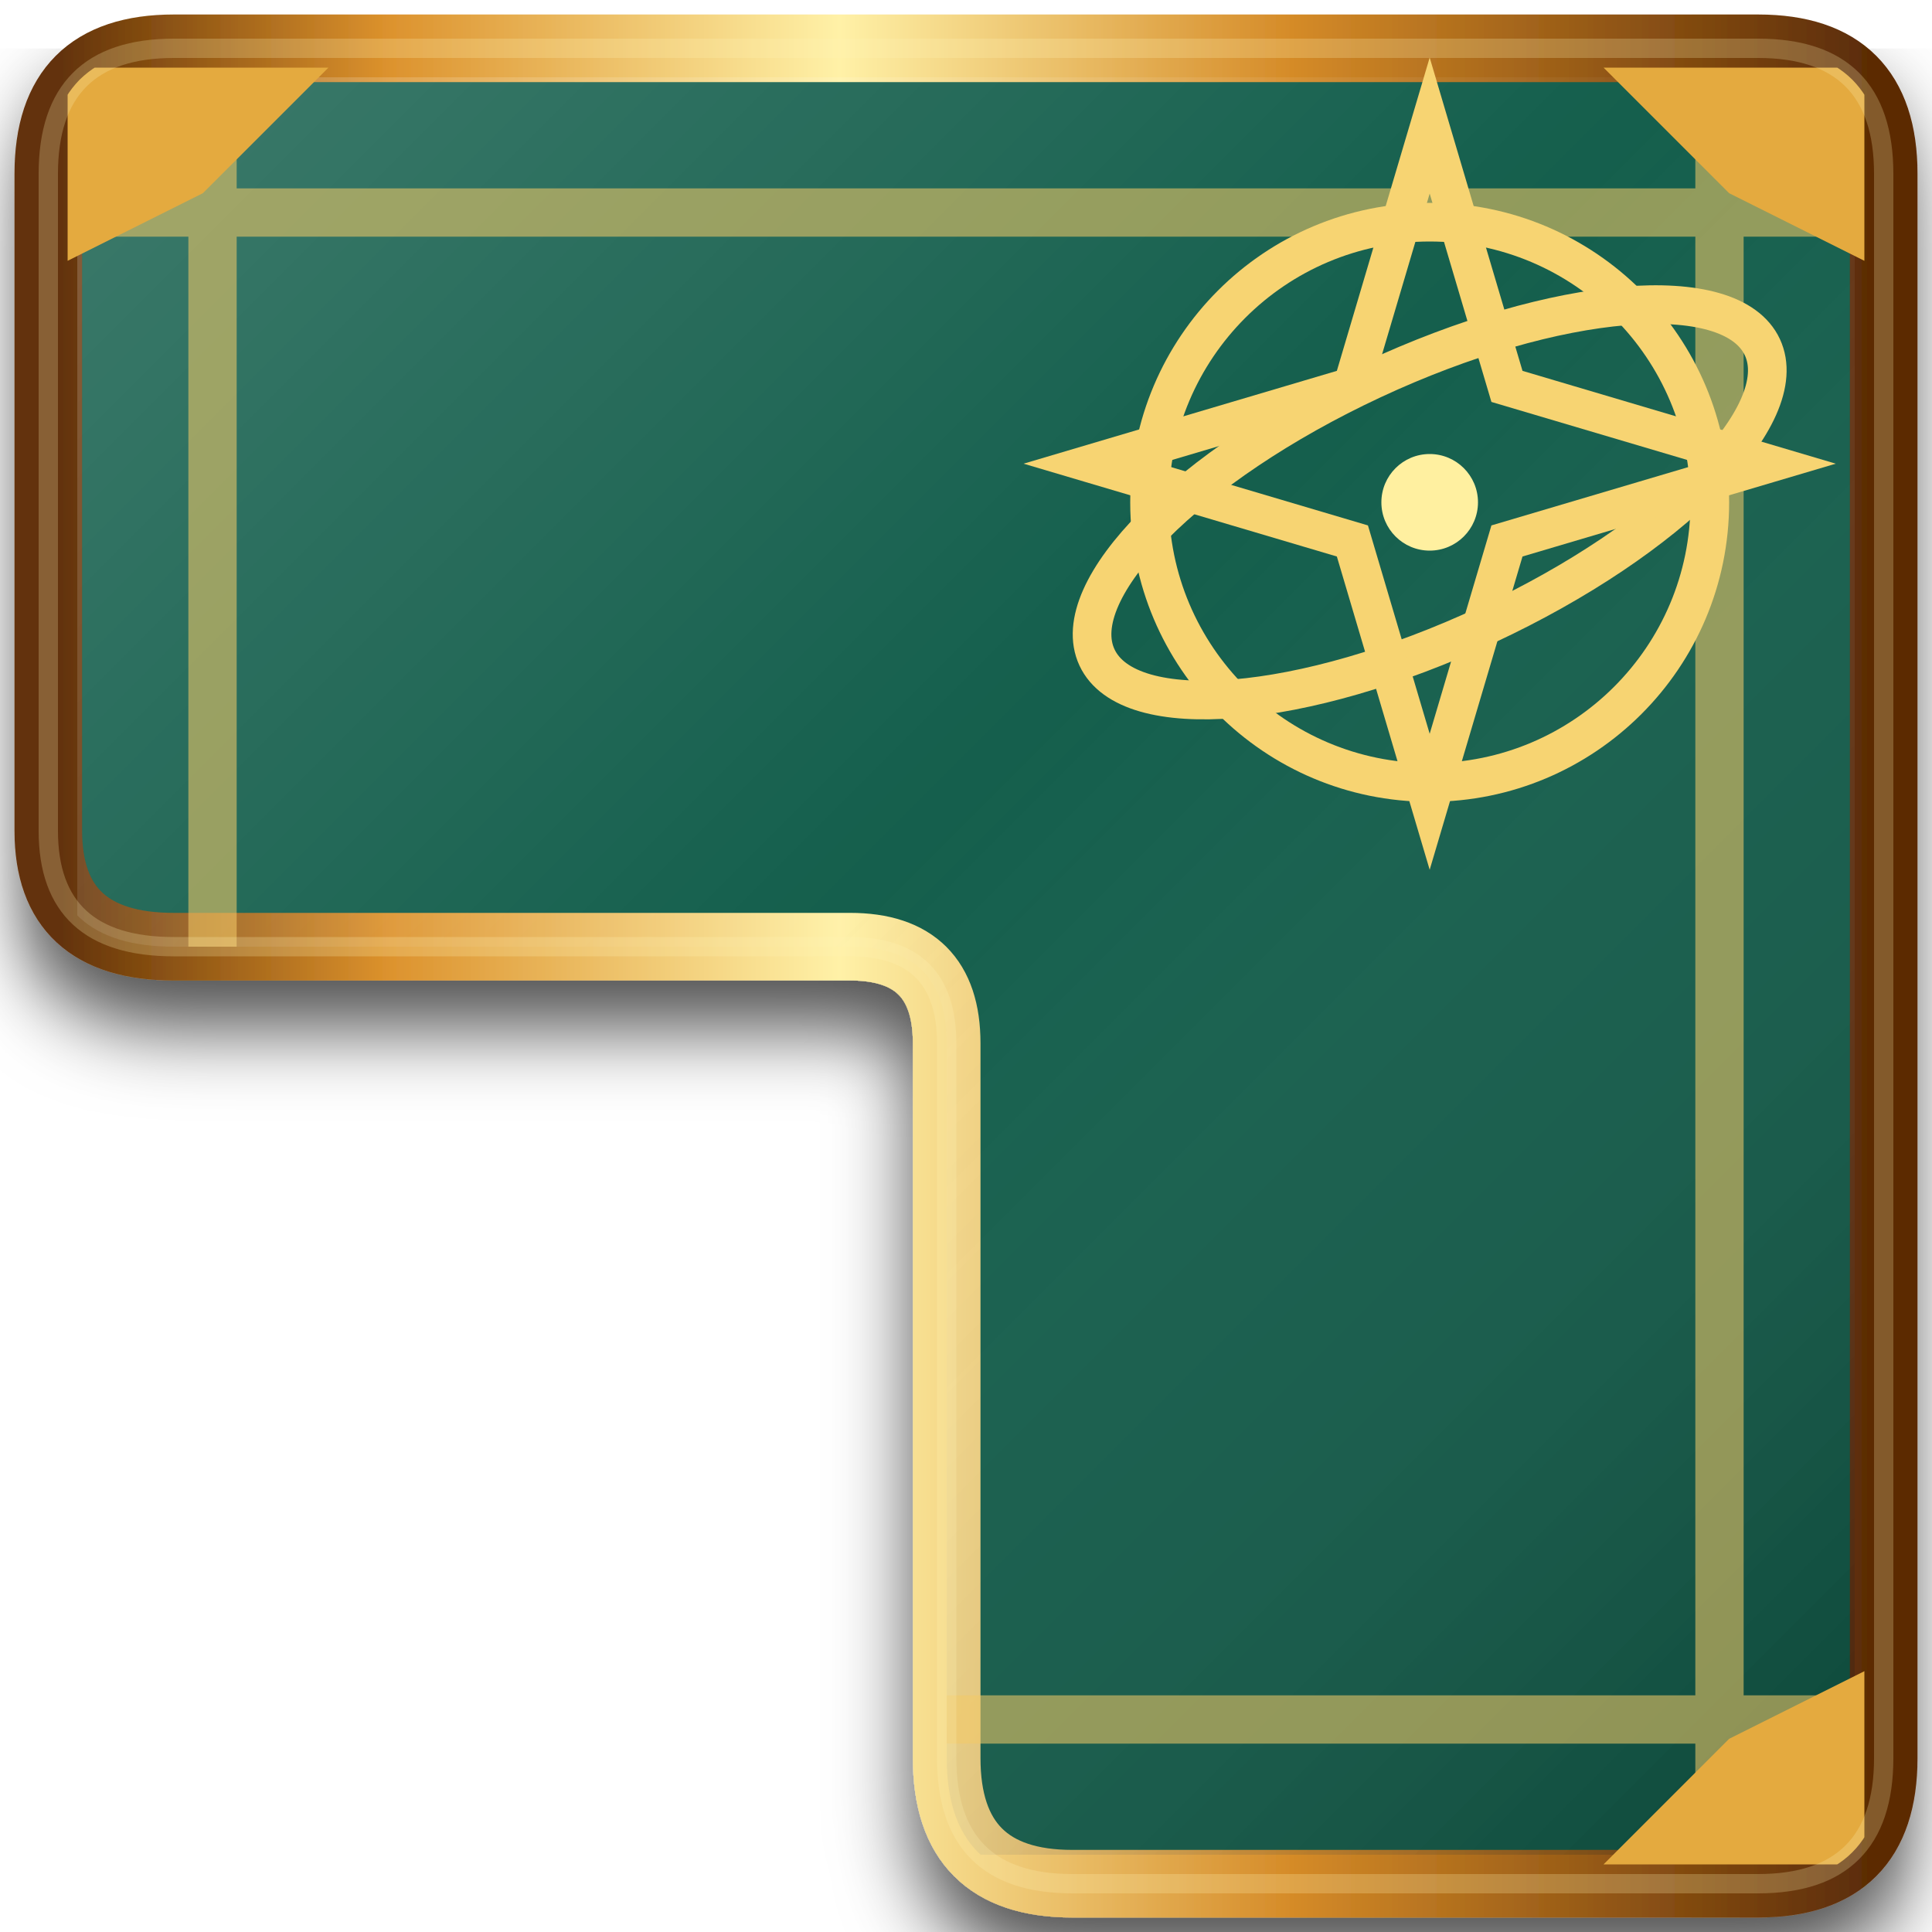
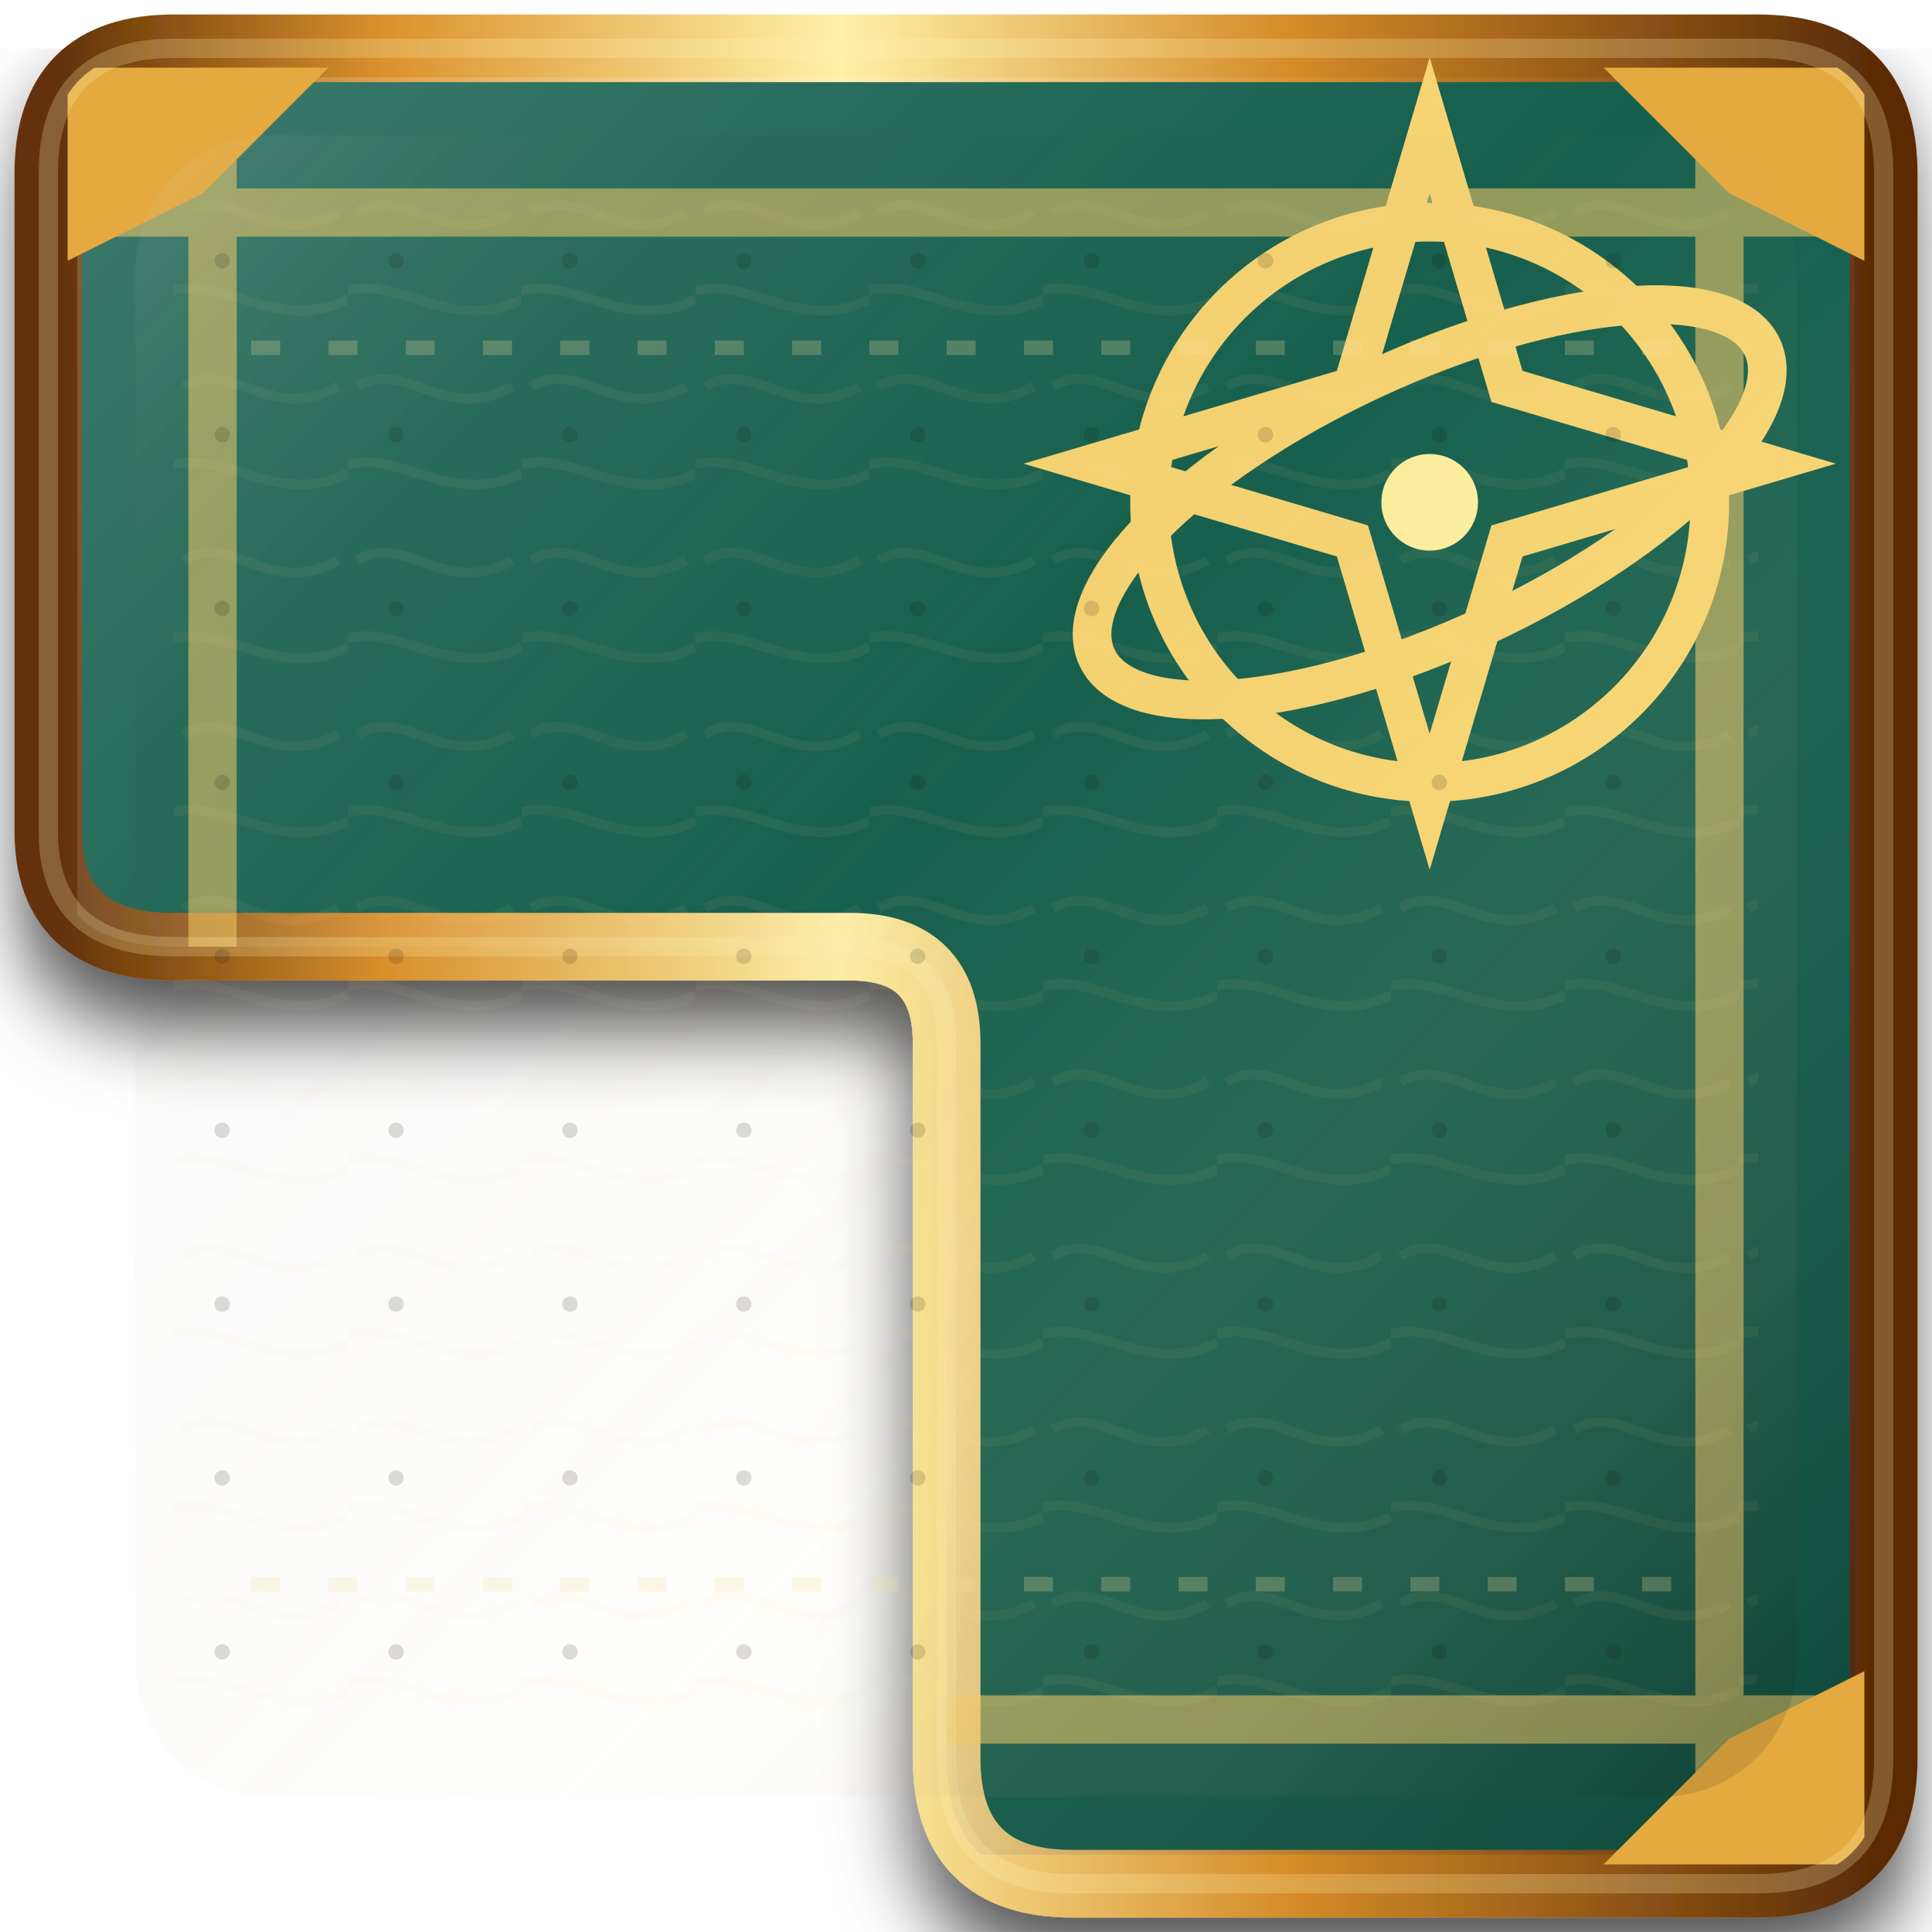
<svg xmlns="http://www.w3.org/2000/svg" data-shape="L3-TR" data-missing="BL" data-role="celestial-codex" viewBox="0 0 200 200">
  <defs>
    <linearGradient id="gold" x1="0" x2="1">
      <stop stop-color="#633307" />
      <stop offset=".18" stop-color="#dc922d" />
      <stop offset=".43" stop-color="#fff1a7" />
      <stop offset=".68" stop-color="#d58b28" />
      <stop offset="1" stop-color="#5b2c06" />
    </linearGradient>
    <linearGradient id="shine" x1="0" y1="0" x2="1" y2="1">
      <stop stop-color="#fff" stop-opacity=".2" />
      <stop offset=".45" stop-color="#fff" stop-opacity=".03" />
      <stop offset="1" stop-color="#000" stop-opacity=".24" />
    </linearGradient>
    <filter id="s" x="-20%" y="-20%" width="150%" height="170%">
      <feDropShadow dx="0" dy="5" stdDeviation="4" flood-color="#000" flood-opacity=".68" />
    </filter>
+     <linearGradient id="leather" x1="0" y1="0" x2="1" y2="1">
+       <stop stop-color="#ffffff" stop-opacity=".16" />
+       <stop offset=".22" stop-color="#000" stop-opacity=".03" />
+       <stop offset=".62" stop-color="#fff0b0" stop-opacity=".08" />
+       <stop offset="1" stop-color="#000" stop-opacity=".28" />
+     </linearGradient>
+     <pattern id="grain" width="18" height="18" patternUnits="userSpaceOnUse">
+       <path d="M1 4c5-3 9 4 16 0M-2 13c6-4 12 4 20 0" fill="none" stroke="#f6df9b" stroke-opacity=".07" stroke-width="1" />
+       <circle cx="5" cy="9" r=".8" fill="#120b08" opacity=".18" />
+     </pattern>
  </defs>
  <clipPath id="clip">
    <path d="M18 5H182Q195 5 195 18V182Q195 195 182 195H111Q98 195 98 182V108Q98 98 88 98H18Q5 98 5 86V18Q5 5 18 5Z" />
  </clipPath>
  <path d="M18 5H182Q195 5 195 18V182Q195 195 182 195H111Q98 195 98 182V108Q98 98 88 98H18Q5 98 5 86V18Q5 5 18 5Z" fill="#0c5a46" stroke="url(#gold)" stroke-width="7" stroke-linejoin="round" filter="url(#s)" />
  <g clip-path="url(#clip)">
    <rect x="8" y="8" width="184" height="184" fill="url(#shine)" />
    <path d="M22 8V192M178 8V192M8 22H192M8 178H192" stroke="#f2c968" stroke-width="5" opacity=".56" />
    <g fill="#e4aa3f">
      <path d="M7 7h27L21 20 7 27Z" />
      <path d="M193 7h-27l13 13 14 7Z" />
      <path d="M7 193h27l-13-13-14-7Z" />
      <path d="M193 193h-27l13-13 14-7Z" />
    </g>
  </g>
  <g transform="translate(148 52)" fill="none" stroke="#f7d472" stroke-width="4">
    <circle r="29" />
    <ellipse rx="38" ry="14" transform="rotate(-25)" />
    <path d="M0-39l8 27 27 8-27 8-8 27-8-27-27-8 27-8Z" />
  </g>
  <circle cx="148" cy="52" r="5" fill="#fff0a0" />
  <path d="M18 5H182Q195 5 195 18V182Q195 195 182 195H111Q98 195 98 182V108Q98 98 88 98H18Q5 98 5 86V18Q5 5 18 5Z" fill="none" stroke="#fff3b5" stroke-opacity=".24" stroke-width="2" stroke-linejoin="round" />
+   <g pointer-events="none">
+     <rect x="14" y="14" width="172" height="172" rx="14" fill="url(#leather)" opacity=".48" />
+     <rect x="18" y="18" width="164" height="164" rx="10" fill="url(#grain)" opacity=".8" />
+     <path d="M26 36H174M26 164H174" stroke="#f8dda0" stroke-opacity=".24" stroke-width="1.5" stroke-dasharray="3 5" />
+   </g>
</svg>
